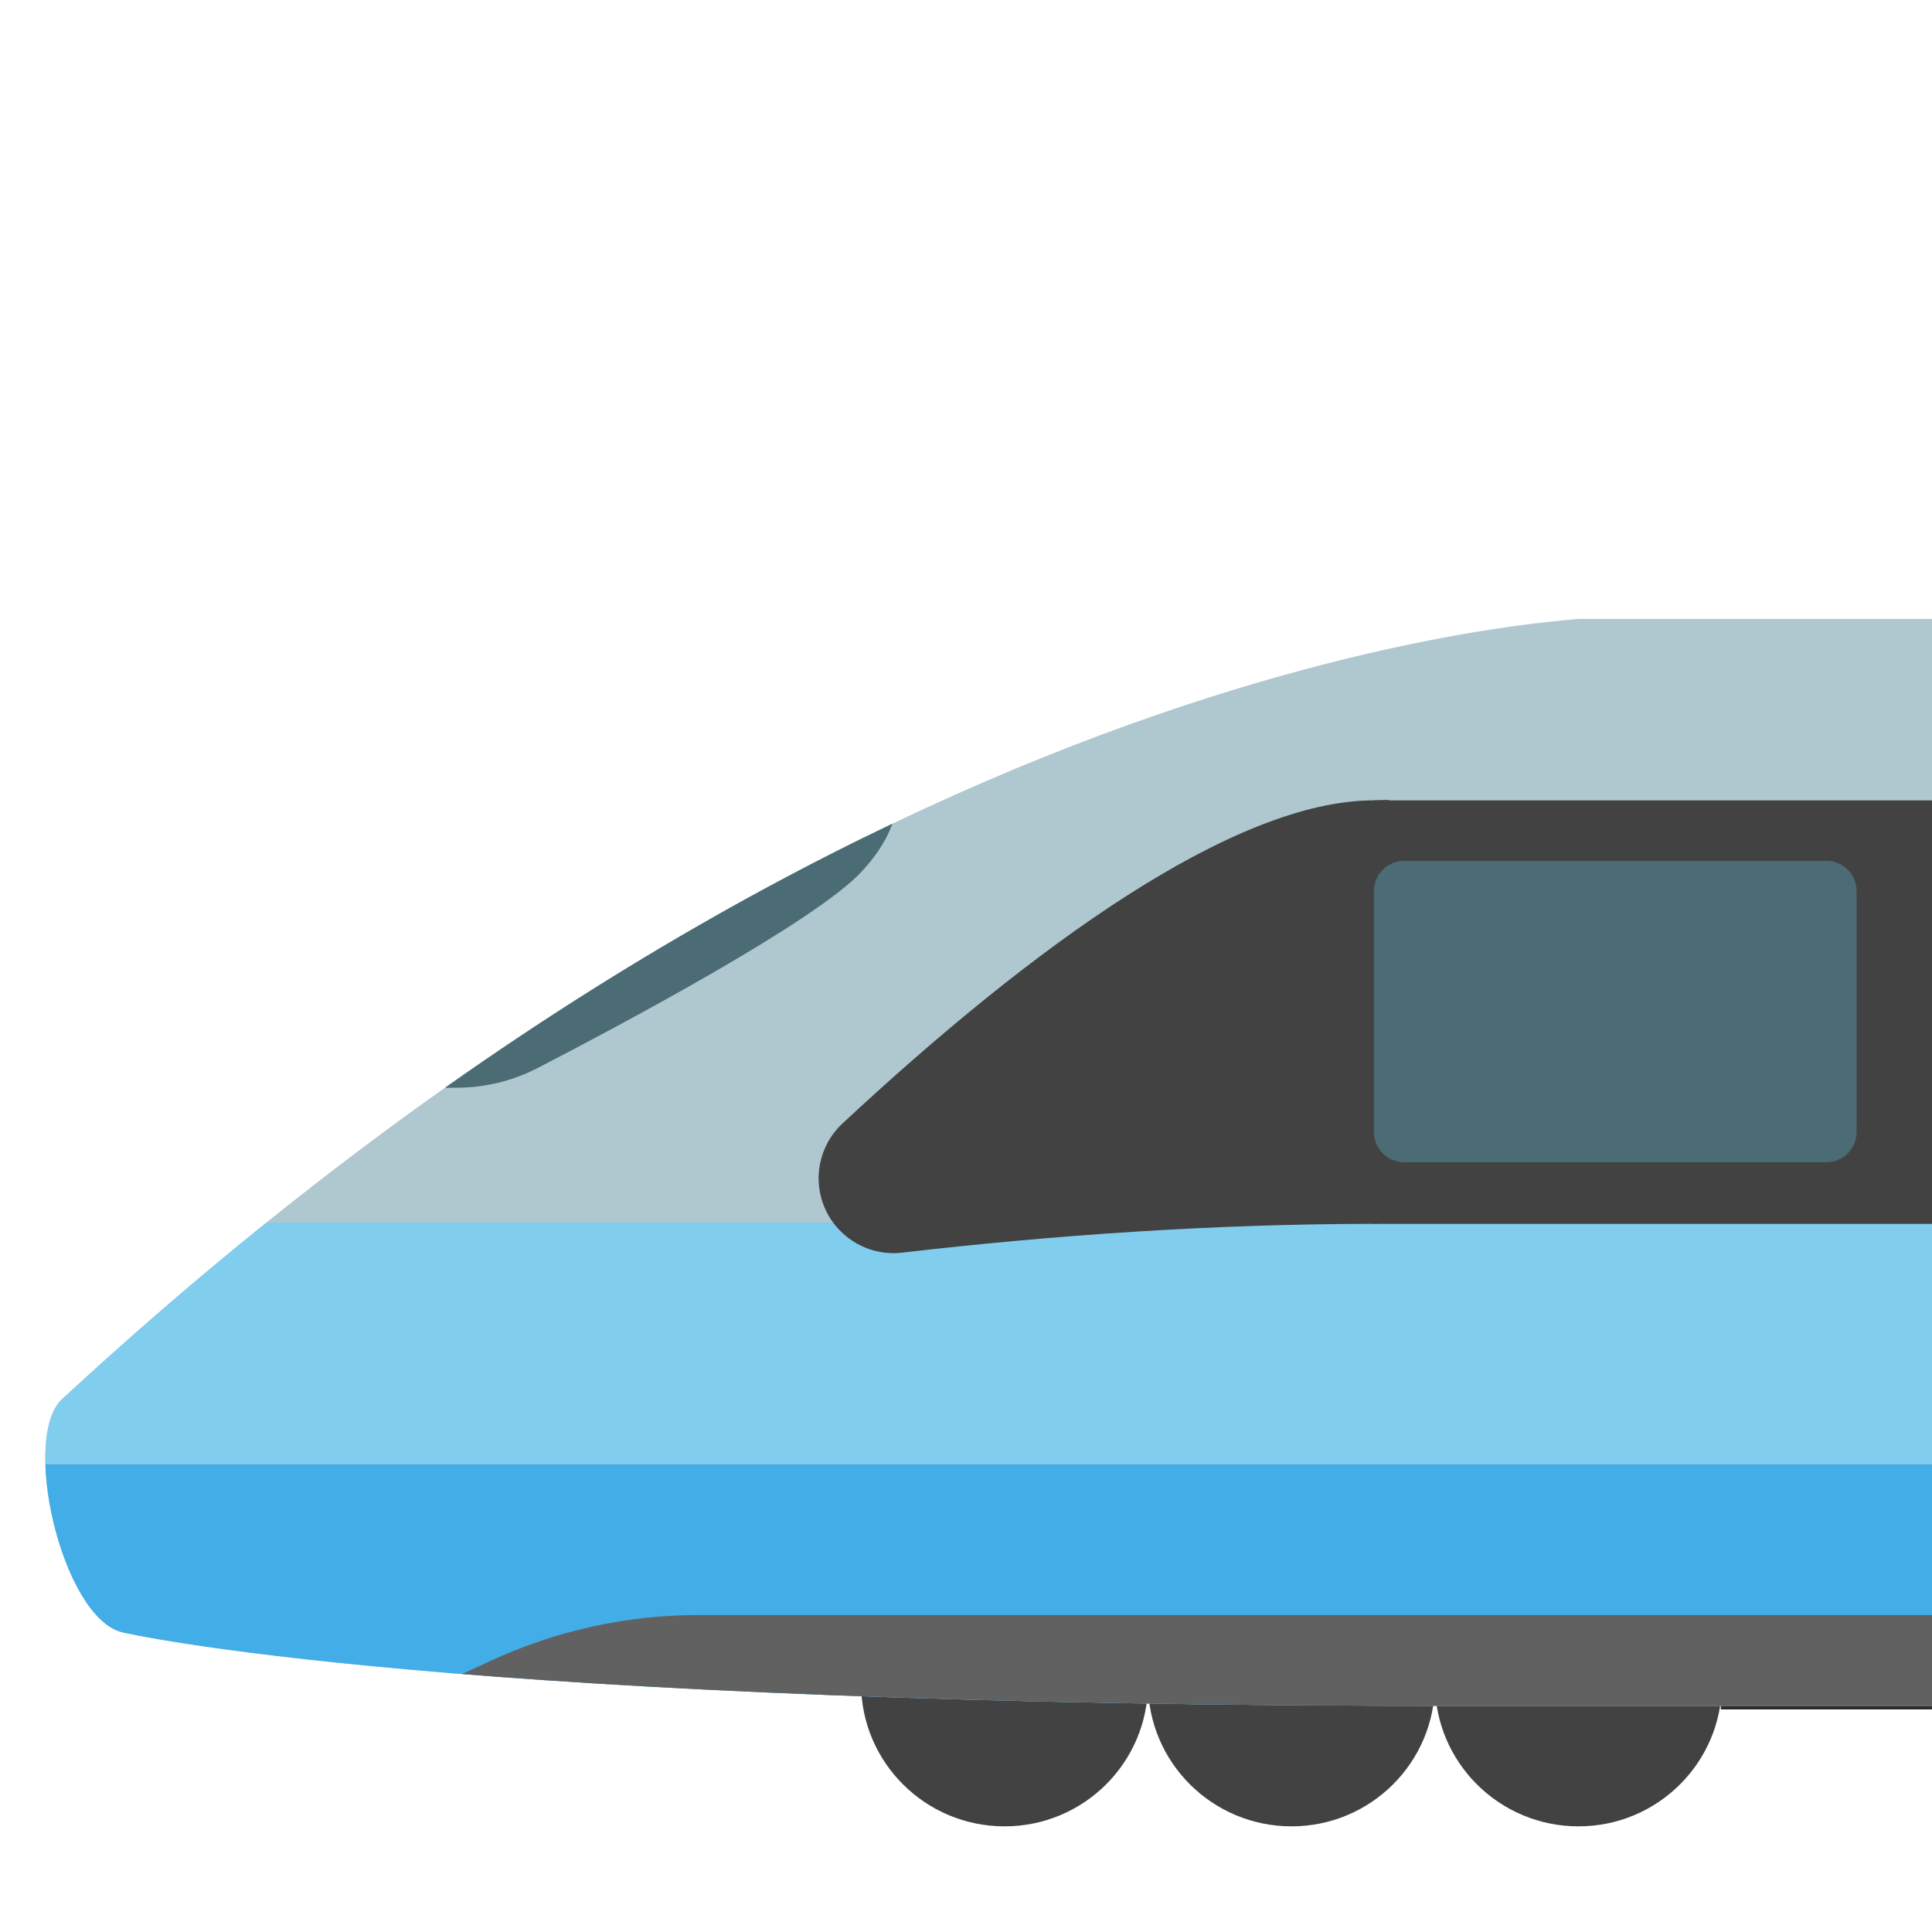
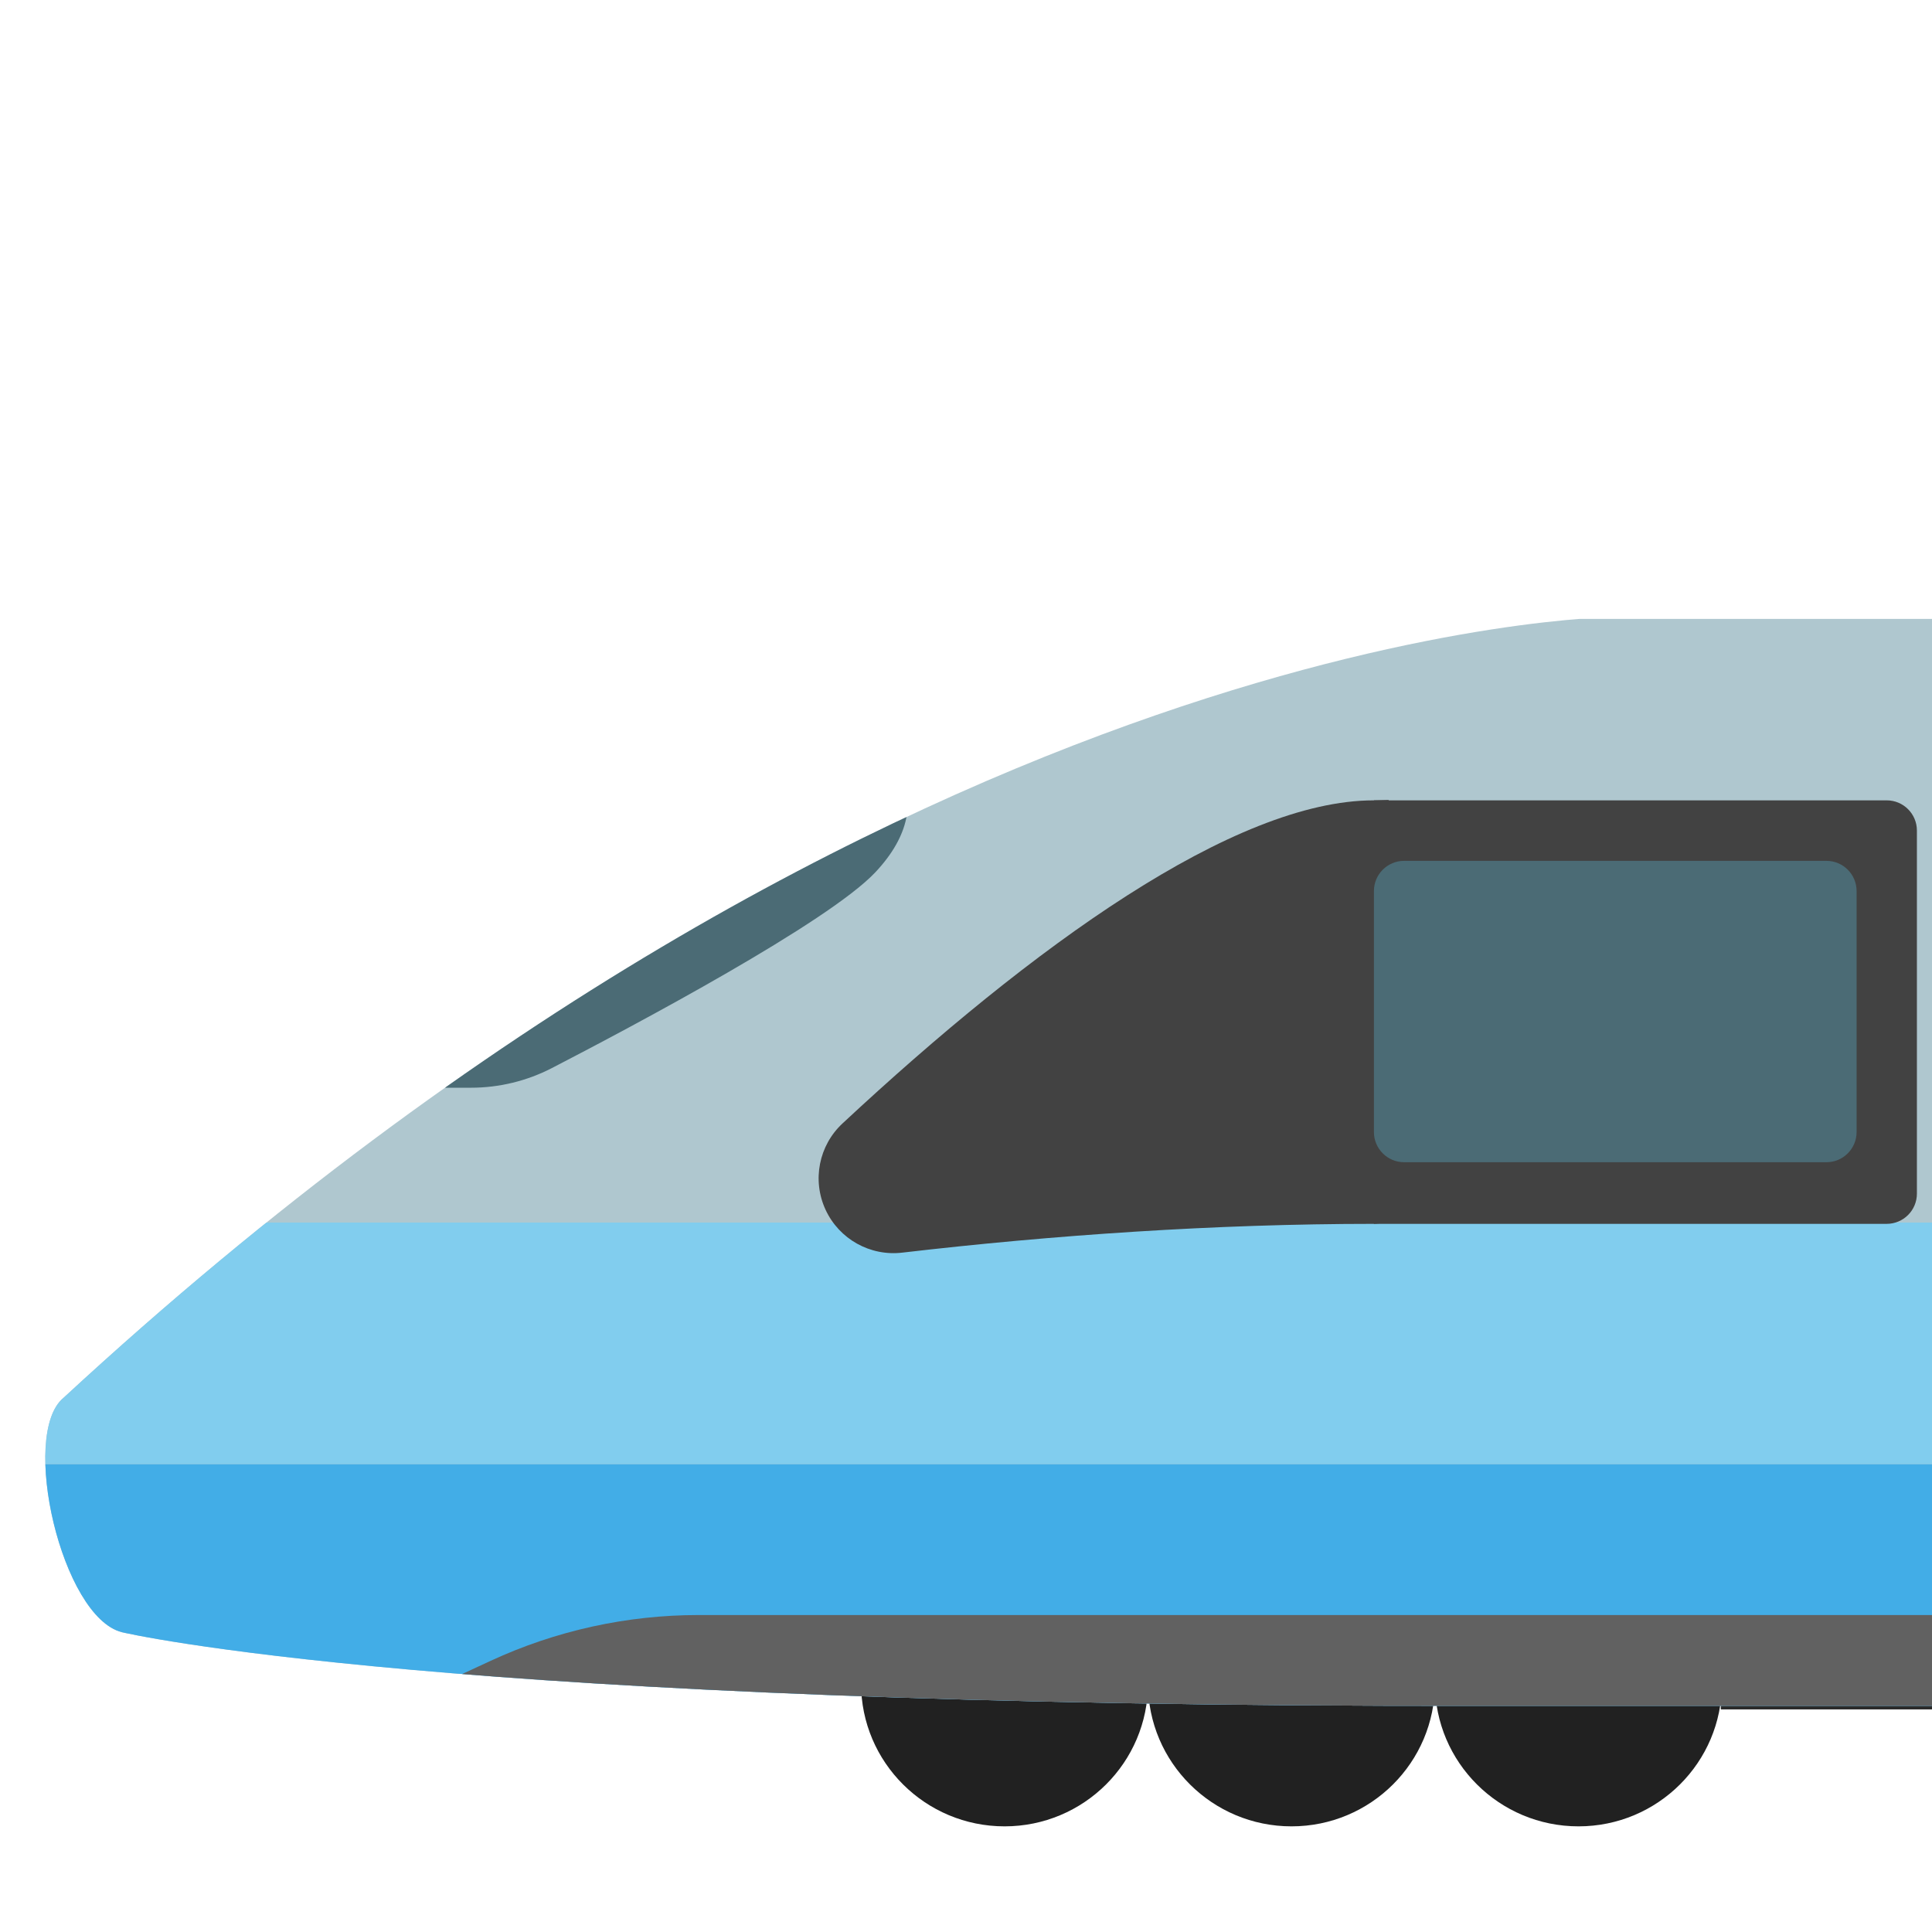
<svg xmlns="http://www.w3.org/2000/svg" width="128px" height="128px" version="1.1" xml:space="preserve" style="fill-rule:evenodd;clip-rule:evenodd;stroke-linejoin:round;stroke-miterlimit:2;">
  <g id="High-Speed-Train" transform="matrix(0.999329,0,0,0.996599,0.0858296,0.139466)">
    <g id="Bogie" transform="matrix(1,0,0,1,-342.065,-6.66134e-16)">
      <g transform="matrix(0.591791,0,0,0.833333,425.185,21.1167)">
-         <rect x="52.18" y="109.66" width="23.657" height="1.2" style="fill:#2b2b2b;" />
+         <rect x="52.18" y="109.66" width="23.657" height="1.2" style="fill:#2b2b2b;fill-rule:nonzero;" />
      </g>
      <g transform="matrix(1.02959,0,0,1.02959,359.032,-0.659968)">
-         <path d="M94.314,109.202C94.314,114.305 90.175,118.429 85.08,118.429C79.977,118.429 75.837,114.297 75.837,109.202C75.837,104.092 79.977,99.975 85.08,99.975C90.175,99.975 94.314,104.099 94.314,109.202Z" style="fill:#424242;" />
+         <path d="M94.314,109.202C94.314,114.305 90.175,118.429 85.08,118.429C79.977,118.429 75.837,114.297 75.837,109.202C75.837,104.092 79.977,99.975 85.08,99.975C90.175,99.975 94.314,104.099 94.314,109.202Z" style="fill:#212121;" />
      </g>
      <g transform="matrix(1.02959,0,0,1.02959,383.545,-0.659968)">
-         <path d="M33.551,109.202C33.551,114.305 29.411,118.429 24.316,118.429C19.213,118.429 15.074,114.297 15.074,109.202C15.074,104.092 19.214,99.975 24.316,99.975C29.412,99.975 33.551,104.099 33.551,109.202Z" style="fill:#424242;" />
+         <path d="M33.551,109.202C33.551,114.305 29.411,118.429 24.316,118.429C19.213,118.429 15.074,114.297 15.074,109.202C15.074,104.092 19.214,99.975 24.316,99.975C29.412,99.975 33.551,104.099 33.551,109.202Z" style="fill:#212121;" />
      </g>
      <g transform="matrix(1.02959,0,0,1.02959,383.387,-0.659968)">
-         <path d="M52.18,109.202C52.18,114.305 48.041,118.429 42.946,118.429C37.843,118.429 33.704,114.297 33.704,109.202C33.704,104.092 37.843,99.975 42.946,99.975C48.049,99.975 52.181,104.099 52.181,109.202L52.18,109.202Z" style="fill:#424242;" />
+         <path d="M52.18,109.202C52.18,114.305 48.041,118.429 42.946,118.429C37.843,118.429 33.704,114.297 33.704,109.202C33.704,104.092 37.843,99.975 42.946,99.975C48.049,99.975 52.181,104.099 52.181,109.202L52.18,109.202Z" style="fill:#212121;" />
      </g>
    </g>
    <g id="Body" transform="matrix(1,0,0,1.0055,-2.44249e-15,-0.22555)">
-       <g>
-         <clipPath id="_clip1">
-           <path d="M107,40.879C107,40.879 60,41 4.128,92.499C1.202,94.895 4,107 8,108C8,108 29,113 98.52,112.866L150.056,112.866L150.056,41.041L107,40.879Z" />
-         </clipPath>
-         <g clip-path="url(#_clip1)">
-           <g id="Livery">
-             <g transform="matrix(0.853014,0,0,1,-5.34732e-13,0.126625)">
-               <rect x="-0" y="40.879" width="150.056" height="71.989" style="fill:#afc7cf;" />
-             </g>
-             <g transform="matrix(32.0215,0,0,2.68604,-13128.9,-166.349)">
-               <rect x="410" y="98" width="4" height="6" style="fill:#42ade7;" />
-             </g>
-             <g transform="matrix(1,0,0,1.02284,-4.88498e-15,-2.58062)">
-               <path d="M128,107L46.229,107C41.467,107 36.761,108.01 32.44,109.961C29.21,111.419 26,112.868 26,112.868L128,113L128,107Z" style="fill:#616161;" />
-             </g>
-             <g transform="matrix(32.0215,0,0,2.66113,-13128.9,-179.874)">
-               <rect x="410" y="98" width="4" height="6" style="fill:#81cdee;" />
-             </g>
+       <clipPath id="_clip1">
+         <path d="M107,40.879C107,40.879 60,41 4.128,92.499C1.202,94.895 4,107 8,108C8,108 29,113 98.52,112.866L150.056,112.866L150.056,41.041L107,40.879Z" clip-rule="nonzero" />
+       </clipPath>
+       <g clip-path="url(#_clip1)">
+         <g id="Livery">
+           <g transform="matrix(0.853014,0,0,1,-5.34732e-13,0.126625)">
+             <rect x="-0" y="40.879" width="150.056" height="71.989" style="fill:#afc7cf;" />
          </g>
-           <g transform="matrix(1,0,0,1,-7,3)">
-             <path d="M64,54.75C60.884,58.061 48.057,64.862 42.541,67.705C40.885,68.556 39.05,69 37.187,69L32,69L65,46C65,46 68.801,49.649 64,54.75Z" style="fill:#4b6b75;" />
+           <g transform="matrix(32.0215,0,0,2.68604,-13128.9,-166.349)">
+             <rect x="410" y="98" width="4" height="6" style="fill:#42ade7;" />
          </g>
-           <g id="Windows" transform="matrix(1,0,0,1,-302.001,0)">
-             <g transform="matrix(0.289065,0,0,1.27273,282,-22.0909)">
-               <rect x="384.001" y="59" width="127.999" height="22" style="fill:#424242;" />
-             </g>
-             <g transform="matrix(1,0,0,1,302.001,0)">
-               <path d="M91,53C81.734,53 68.347,62.681 55.781,74.351C54.2,75.809 53.742,78.117 54.646,80.066C55.551,82.015 57.612,83.16 59.75,82.901C69.692,81.745 80.503,81 91,81L91.976,80.917L91.976,52.975L91,53Z" style="fill:#424242;" />
-             </g>
-             <g transform="matrix(1.77778,0,0,0.905694,-300.332,3.56406)">
-               <path d="M408,61.204C408,59.987 407.496,59 406.874,59L391.126,59C390.504,59 390,59.987 390,61.204L390,78.796C390,80.013 390.504,81 391.126,81L406.874,81C407.496,81 408,80.013 408,78.796L408,61.204Z" style="fill:#4b6b75;" />
-             </g>
+           <g transform="matrix(1,0,0,1.02284,-4.88498e-15,-2.58062)">
+             <path d="M128,107L46.229,107C41.467,107 36.761,108.01 32.44,109.961C29.21,111.419 26,112.868 26,112.868L128,113L128,107Z" style="fill:#616161;" />
+           </g>
+           <g transform="matrix(32.0215,0,0,2.66113,-13128.9,-179.874)">
+             <rect x="410" y="98" width="4" height="6" style="fill:#81cdee;" />
+           </g>
+         </g>
+         <g transform="matrix(1,0,0,1,-7,3)">
+           <path d="M64.953,54.75C61.837,58.061 49.01,64.862 43.494,67.705C41.838,68.556 40.003,69 38.14,69C35.515,69 32,69 32,69L65,46C65,46 69.754,49.649 64.953,54.75Z" style="fill:#4b6b75;" />
+         </g>
+         <g id="Windows" transform="matrix(1,0,0,1,-302.001,0)">
+           <g transform="matrix(0.281247,0,0,1.27273,285.002,-22.0909)">
+             <path d="M512,60.568C512,59.703 508.811,59 504.884,59L384.001,59L384.001,81L504.884,81C508.811,81 512,80.297 512,79.432L512,60.568Z" style="fill:#424242;" />
+           </g>
+           <g transform="matrix(1,0,0,1,302.001,0)">
+             <path d="M91,53C81.734,53 68.347,62.681 55.781,74.351C54.2,75.809 53.742,78.117 54.646,80.066C55.551,82.015 57.612,83.16 59.75,82.901C69.692,81.745 80.503,81 91,81L91.976,80.917L91.976,52.975L91,53Z" style="fill:#424242;" />
+           </g>
+           <g transform="matrix(1.77778,0,0,0.905694,-300.332,3.56406)">
+             <path d="M408,61.204C408,59.987 407.496,59 406.874,59L391.126,59C390.504,59 390,59.987 390,61.204L390,78.796C390,80.013 390.504,81 391.126,81L406.874,81C407.496,81 408,80.013 408,78.796L408,61.204Z" style="fill:#4b6b75;" />
          </g>
        </g>
      </g>
    </g>
  </g>
+   <g id="Steam-Locomotive" transform="matrix(1.00235,0,0,1.00103,-0.300705,0.415686)">
+     <g transform="matrix(1,0,0,1,127.85,0)">
+       <path d="M39.84,23.56L16.31,23.56L11.87,33.93L44.49,33.93L39.84,23.56ZM0.15,120.19L28.67,120.19L28.67,100.64L13.36,100.64L0.15,120.19Z" style="fill:#2f2f2f;fill-rule:nonzero;" />
+     </g>
+     <g transform="matrix(1,0,0,1,127.85,0)">
+       <rect x="0.15" y="114.26" width="28.52" height="5.93" style="fill:#2f2f2f;fill-rule:nonzero;" />
+     </g>
+   </g>
+   <g id="Mountain-Railway" />
+   <g id="Railcar" />
+   <g id="Bullet-Train" />
</svg>
